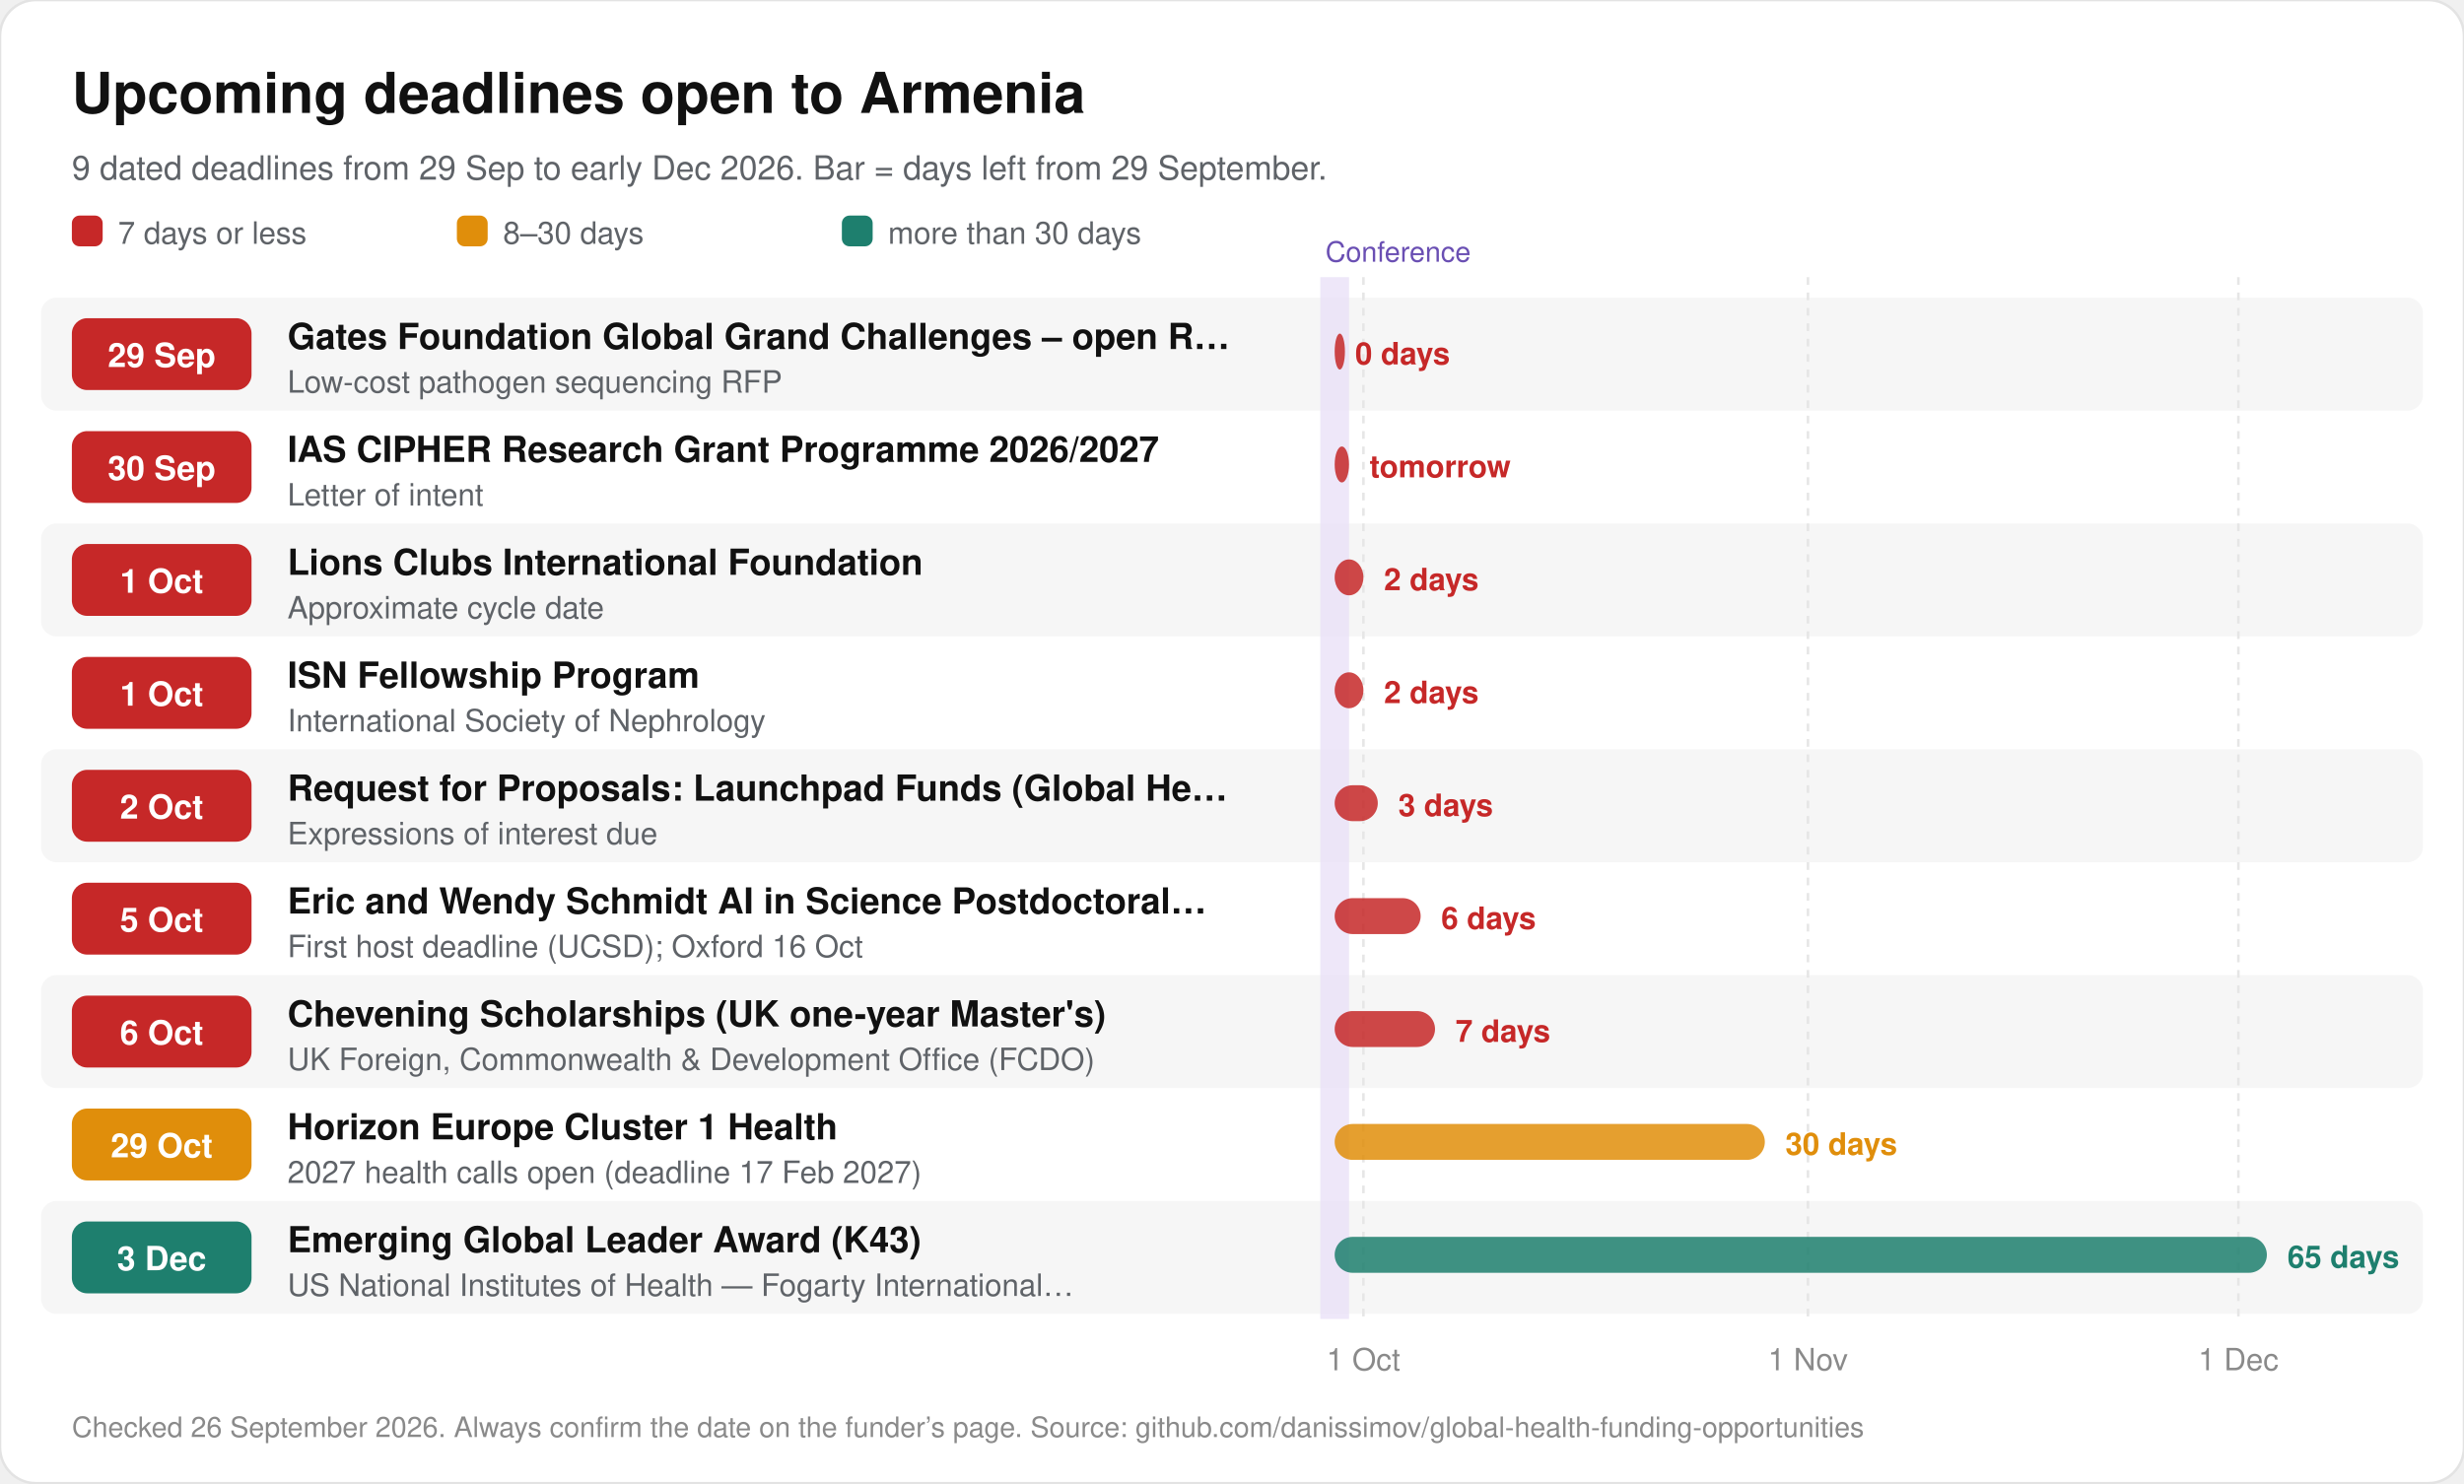
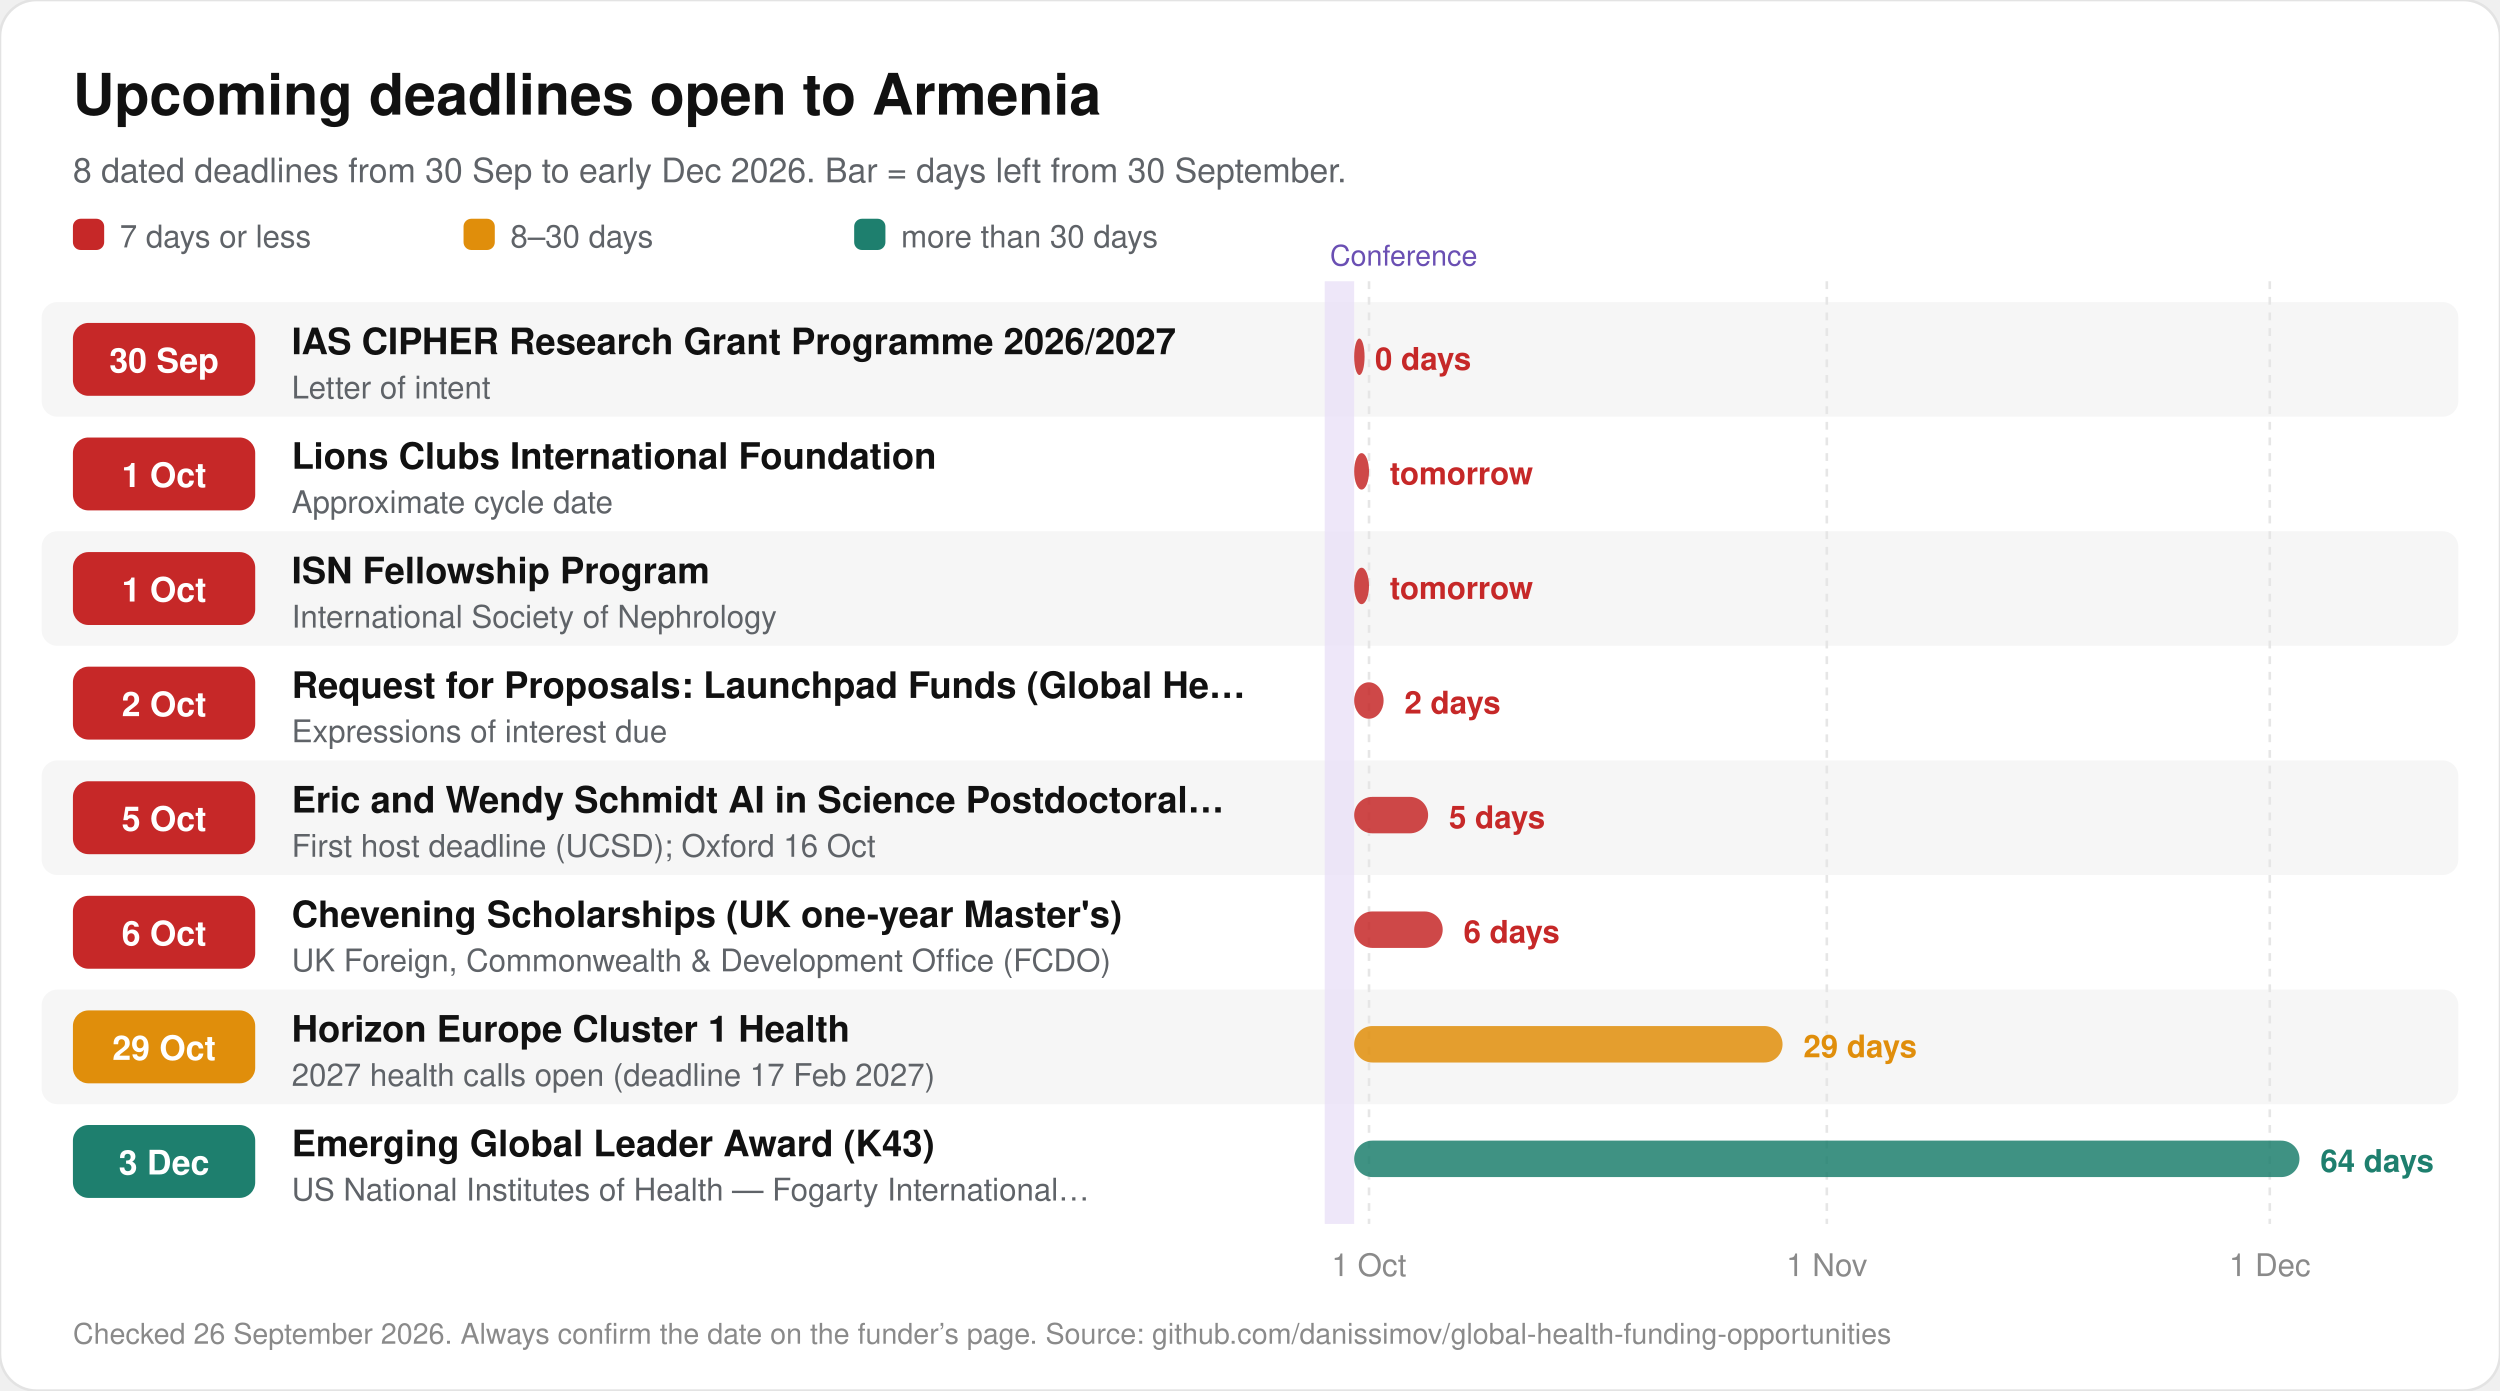
- <svg xmlns="http://www.w3.org/2000/svg" width="960" height="578" viewBox="0 0 960 578" font-family="Helvetica, Arial, sans-serif">
-   <rect x="0" y="0" width="960" height="578" rx="14" fill="#FFFFFF" stroke="#E3E3E3" />
+ <svg xmlns="http://www.w3.org/2000/svg" width="960" height="534" viewBox="0 0 960 534" font-family="Helvetica, Arial, sans-serif">
+   <rect x="0" y="0" width="960" height="534" rx="14" fill="#FFFFFF" stroke="#E3E3E3" />
  <text x="28" y="44" font-size="22" font-weight="700" fill="#111111">Upcoming deadlines open to Armenia</text>
-   <text x="28" y="70" font-size="13" fill="#5F6368">9 dated deadlines from 29 Sep to early Dec 2026. Bar = days left from 29 September.</text>
+   <text x="28" y="70" font-size="13" fill="#5F6368">8 dated deadlines from 30 Sep to early Dec 2026. Bar = days left from 30 September.</text>
  <rect x="28" y="84" width="12" height="12" rx="3" fill="#C62828" />
  <text x="46" y="95" font-size="12" fill="#5F6368">7 days or less</text>
  <rect x="178" y="84" width="12" height="12" rx="3" fill="#E08E0B" />
  <text x="196" y="95" font-size="12" fill="#5F6368">8–30 days</text>
  <rect x="328" y="84" width="12" height="12" rx="3" fill="#1E7F6E" />
  <text x="346" y="95" font-size="12" fill="#5F6368">more than 30 days</text>
  <rect x="16" y="116" width="928" height="44" rx="6" fill="#F6F6F6" />
  <rect x="16" y="204" width="928" height="44" rx="6" fill="#F6F6F6" />
  <rect x="16" y="292" width="928" height="44" rx="6" fill="#F6F6F6" />
  <rect x="16" y="380" width="928" height="44" rx="6" fill="#F6F6F6" />
-   <rect x="16" y="468" width="928" height="44" rx="6" fill="#F6F6F6" />
-   <rect x="514.4" y="108" width="11.2" height="406" fill="#E9E1F7" fill-opacity="0.8" />
-   <text x="516.4" y="102" font-size="11" fill="#6A4FB3">Conference</text>
-   <line x1="531.2" y1="108" x2="531.2" y2="514" stroke="#E6E6E6" stroke-dasharray="3 3" />
-   <text x="531.2" y="534" font-size="12" fill="#8A8A8A" text-anchor="middle">1 Oct</text>
-   <line x1="704.4" y1="108" x2="704.4" y2="514" stroke="#E6E6E6" stroke-dasharray="3 3" />
-   <text x="704.4" y="534" font-size="12" fill="#8A8A8A" text-anchor="middle">1 Nov</text>
-   <line x1="872.1" y1="108" x2="872.1" y2="514" stroke="#E6E6E6" stroke-dasharray="3 3" />
-   <text x="872.1" y="534" font-size="12" fill="#8A8A8A" text-anchor="middle">1 Dec</text>
+   <rect x="508.7" y="108" width="11.3" height="362" fill="#E9E1F7" fill-opacity="0.8" />
+   <text x="510.7" y="102" font-size="11" fill="#6A4FB3">Conference</text>
+   <line x1="525.7" y1="108" x2="525.7" y2="470" stroke="#E6E6E6" stroke-dasharray="3 3" />
+   <text x="525.7" y="490" font-size="12" fill="#8A8A8A" text-anchor="middle">1 Oct</text>
+   <line x1="701.5" y1="108" x2="701.5" y2="470" stroke="#E6E6E6" stroke-dasharray="3 3" />
+   <text x="701.5" y="490" font-size="12" fill="#8A8A8A" text-anchor="middle">1 Nov</text>
+   <line x1="871.6" y1="108" x2="871.6" y2="470" stroke="#E6E6E6" stroke-dasharray="3 3" />
+   <text x="871.6" y="490" font-size="12" fill="#8A8A8A" text-anchor="middle">1 Dec</text>
  <rect x="28" y="124" width="70" height="28" rx="6" fill="#C62828" />
-   <text x="63" y="143" font-size="13" font-weight="700" fill="#FFFFFF" text-anchor="middle">29 Sep</text>
-   <a href="https://gcgh.grandchallenges.org/grant-opportunities" target="_blank">
-     <text x="112" y="136" font-size="14" font-weight="700" fill="#111111">Gates Foundation Global Grand Challenges – open R…</text>
+   <text x="63" y="143" font-size="13" font-weight="700" fill="#FFFFFF" text-anchor="middle">30 Sep</text>
+   <a href="https://www.iasociety.org/grants/cipher-grant-programme-2026-2027" target="_blank">
+     <text x="112" y="136" font-size="14" font-weight="700" fill="#111111">IAS CIPHER Research Grant Programme 2026/2027</text>
  </a>
-   <text x="112" y="153" font-size="12" fill="#5F6368">Low-cost pathogen sequencing RFP</text>
+   <text x="112" y="153" font-size="12" fill="#5F6368">Letter of intent</text>
  <rect x="520" y="130" width="4.0" height="14" rx="7" fill="#C62828" fill-opacity="0.85" />
  <text x="528.0" y="142" font-size="12" font-weight="700" fill="#C62828">0 days</text>
  <rect x="28" y="168" width="70" height="28" rx="6" fill="#C62828" />
-   <text x="63" y="187" font-size="13" font-weight="700" fill="#FFFFFF" text-anchor="middle">30 Sep</text>
-   <a href="https://www.iasociety.org/grants/cipher-grant-programme-2026-2027" target="_blank">
-     <text x="112" y="180" font-size="14" font-weight="700" fill="#111111">IAS CIPHER Research Grant Programme 2026/2027</text>
+   <text x="63" y="187" font-size="13" font-weight="700" fill="#FFFFFF" text-anchor="middle">1 Oct</text>
+   <a href="https://www.lionsclubs.org/en/lcif-grants-toolkit" target="_blank">
+     <text x="112" y="180" font-size="14" font-weight="700" fill="#111111">Lions Clubs International Foundation</text>
  </a>
-   <text x="112" y="197" font-size="12" fill="#5F6368">Letter of intent</text>
-   <rect x="520" y="174" width="5.6" height="14" rx="7" fill="#C62828" fill-opacity="0.85" />
-   <text x="533.6" y="186" font-size="12" font-weight="700" fill="#C62828">tomorrow</text>
+   <text x="112" y="197" font-size="12" fill="#5F6368">Approximate cycle date</text>
+   <rect x="520" y="174" width="5.7" height="14" rx="7" fill="#C62828" fill-opacity="0.85" />
+   <text x="533.7" y="186" font-size="12" font-weight="700" fill="#C62828">tomorrow</text>
  <rect x="28" y="212" width="70" height="28" rx="6" fill="#C62828" />
  <text x="63" y="231" font-size="13" font-weight="700" fill="#FFFFFF" text-anchor="middle">1 Oct</text>
-   <a href="https://www.lionsclubs.org/en/lcif-grants-toolkit" target="_blank">
-     <text x="112" y="224" font-size="14" font-weight="700" fill="#111111">Lions Clubs International Foundation</text>
+   <a href="https://fellowship.theisn.org/" target="_blank">
+     <text x="112" y="224" font-size="14" font-weight="700" fill="#111111">ISN Fellowship Program</text>
  </a>
-   <text x="112" y="241" font-size="12" fill="#5F6368">Approximate cycle date</text>
-   <rect x="520" y="218" width="11.2" height="14" rx="7" fill="#C62828" fill-opacity="0.85" />
-   <text x="539.2" y="230" font-size="12" font-weight="700" fill="#C62828">2 days</text>
+   <text x="112" y="241" font-size="12" fill="#5F6368">International Society of Nephrology</text>
+   <rect x="520" y="218" width="5.7" height="14" rx="7" fill="#C62828" fill-opacity="0.85" />
+   <text x="533.7" y="230" font-size="12" font-weight="700" fill="#C62828">tomorrow</text>
  <rect x="28" y="256" width="70" height="28" rx="6" fill="#C62828" />
-   <text x="63" y="275" font-size="13" font-weight="700" fill="#FFFFFF" text-anchor="middle">1 Oct</text>
-   <a href="https://fellowship.theisn.org/" target="_blank">
-     <text x="112" y="268" font-size="14" font-weight="700" fill="#111111">ISN Fellowship Program</text>
+   <text x="63" y="275" font-size="13" font-weight="700" fill="#FFFFFF" text-anchor="middle">2 Oct</text>
+   <a href="https://coefficientgiving.org/funds/global-health-wellbeing-opportunities/request-for-proposals-launchpad-funds/" target="_blank">
+     <text x="112" y="268" font-size="14" font-weight="700" fill="#111111">Request for Proposals: Launchpad Funds (Global He…</text>
  </a>
-   <text x="112" y="285" font-size="12" fill="#5F6368">International Society of Nephrology</text>
-   <rect x="520" y="262" width="11.2" height="14" rx="7" fill="#C62828" fill-opacity="0.85" />
-   <text x="539.2" y="274" font-size="12" font-weight="700" fill="#C62828">2 days</text>
+   <text x="112" y="285" font-size="12" fill="#5F6368">Expressions of interest due</text>
+   <rect x="520" y="262" width="11.3" height="14" rx="7" fill="#C62828" fill-opacity="0.85" />
+   <text x="539.3" y="274" font-size="12" font-weight="700" fill="#C62828">2 days</text>
  <rect x="28" y="300" width="70" height="28" rx="6" fill="#C62828" />
-   <text x="63" y="319" font-size="13" font-weight="700" fill="#FFFFFF" text-anchor="middle">2 Oct</text>
-   <a href="https://coefficientgiving.org/funds/global-health-wellbeing-opportunities/request-for-proposals-launchpad-funds/" target="_blank">
-     <text x="112" y="312" font-size="14" font-weight="700" fill="#111111">Request for Proposals: Launchpad Funds (Global He…</text>
+   <text x="63" y="319" font-size="13" font-weight="700" fill="#FFFFFF" text-anchor="middle">5 Oct</text>
+   <a href="https://schmidtaiinsciencepostdocs.ucsd.edu/" target="_blank">
+     <text x="112" y="312" font-size="14" font-weight="700" fill="#111111">Eric and Wendy Schmidt AI in Science Postdoctoral…</text>
  </a>
-   <text x="112" y="329" font-size="12" fill="#5F6368">Expressions of interest due</text>
-   <rect x="520" y="306" width="16.8" height="14" rx="7" fill="#C62828" fill-opacity="0.85" />
-   <text x="544.8" y="318" font-size="12" font-weight="700" fill="#C62828">3 days</text>
+   <text x="112" y="329" font-size="12" fill="#5F6368">First host deadline (UCSD); Oxford 16 Oct</text>
+   <rect x="520" y="306" width="28.4" height="14" rx="7" fill="#C62828" fill-opacity="0.85" />
+   <text x="556.4" y="318" font-size="12" font-weight="700" fill="#C62828">5 days</text>
  <rect x="28" y="344" width="70" height="28" rx="6" fill="#C62828" />
-   <text x="63" y="363" font-size="13" font-weight="700" fill="#FFFFFF" text-anchor="middle">5 Oct</text>
-   <a href="https://schmidtaiinsciencepostdocs.ucsd.edu/" target="_blank">
-     <text x="112" y="356" font-size="14" font-weight="700" fill="#111111">Eric and Wendy Schmidt AI in Science Postdoctoral…</text>
+   <text x="63" y="363" font-size="13" font-weight="700" fill="#FFFFFF" text-anchor="middle">6 Oct</text>
+   <a href="https://www.chevening.org/scholarships/application-timeline/" target="_blank">
+     <text x="112" y="356" font-size="14" font-weight="700" fill="#111111">Chevening Scholarships (UK one-year Master's)</text>
  </a>
-   <text x="112" y="373" font-size="12" fill="#5F6368">First host deadline (UCSD); Oxford 16 Oct</text>
-   <rect x="520" y="350" width="33.5" height="14" rx="7" fill="#C62828" fill-opacity="0.85" />
-   <text x="561.5" y="362" font-size="12" font-weight="700" fill="#C62828">6 days</text>
-   <rect x="28" y="388" width="70" height="28" rx="6" fill="#C62828" />
-   <text x="63" y="407" font-size="13" font-weight="700" fill="#FFFFFF" text-anchor="middle">6 Oct</text>
-   <a href="https://www.chevening.org/scholarships/application-timeline/" target="_blank">
-     <text x="112" y="400" font-size="14" font-weight="700" fill="#111111">Chevening Scholarships (UK one-year Master's)</text>
+   <text x="112" y="373" font-size="12" fill="#5F6368">UK Foreign, Commonwealth &amp; Development Office (FCDO)</text>
+   <rect x="520" y="350" width="34.0" height="14" rx="7" fill="#C62828" fill-opacity="0.85" />
+   <text x="562.0" y="362" font-size="12" font-weight="700" fill="#C62828">6 days</text>
+   <rect x="28" y="388" width="70" height="28" rx="6" fill="#E08E0B" />
+   <text x="63" y="407" font-size="13" font-weight="700" fill="#FFFFFF" text-anchor="middle">29 Oct</text>
+   <a href="https://horizoneuropencpportal.eu/store/overview-health-calls-2026-and-2027-horizon-europe" target="_blank">
+     <text x="112" y="400" font-size="14" font-weight="700" fill="#111111">Horizon Europe Cluster 1 Health</text>
  </a>
-   <text x="112" y="417" font-size="12" fill="#5F6368">UK Foreign, Commonwealth &amp; Development Office (FCDO)</text>
-   <rect x="520" y="394" width="39.1" height="14" rx="7" fill="#C62828" fill-opacity="0.85" />
-   <text x="567.1" y="406" font-size="12" font-weight="700" fill="#C62828">7 days</text>
-   <rect x="28" y="432" width="70" height="28" rx="6" fill="#E08E0B" />
-   <text x="63" y="451" font-size="13" font-weight="700" fill="#FFFFFF" text-anchor="middle">29 Oct</text>
-   <a href="https://horizoneuropencpportal.eu/store/overview-health-calls-2026-and-2027-horizon-europe" target="_blank">
-     <text x="112" y="444" font-size="14" font-weight="700" fill="#111111">Horizon Europe Cluster 1 Health</text>
+   <text x="112" y="417" font-size="12" fill="#5F6368">2027 health calls open (deadline 17 Feb 2027)</text>
+   <rect x="520" y="394" width="164.5" height="14" rx="7" fill="#E08E0B" fill-opacity="0.85" />
+   <text x="692.5" y="406" font-size="12" font-weight="700" fill="#E08E0B">29 days</text>
+   <rect x="28" y="432" width="70" height="28" rx="6" fill="#1E7F6E" />
+   <text x="63" y="451" font-size="13" font-weight="700" fill="#FFFFFF" text-anchor="middle">3 Dec</text>
+   <a href="https://www.fic.nih.gov/Programs/Pages/emerging-global-leader.aspx" target="_blank">
+     <text x="112" y="444" font-size="14" font-weight="700" fill="#111111">Emerging Global Leader Award (K43)</text>
  </a>
-   <text x="112" y="461" font-size="12" fill="#5F6368">2027 health calls open (deadline 17 Feb 2027)</text>
-   <rect x="520" y="438" width="167.6" height="14" rx="7" fill="#E08E0B" fill-opacity="0.85" />
-   <text x="695.6" y="450" font-size="12" font-weight="700" fill="#E08E0B">30 days</text>
-   <rect x="28" y="476" width="70" height="28" rx="6" fill="#1E7F6E" />
-   <text x="63" y="495" font-size="13" font-weight="700" fill="#FFFFFF" text-anchor="middle">3 Dec</text>
-   <a href="https://www.fic.nih.gov/Programs/Pages/emerging-global-leader.aspx" target="_blank">
-     <text x="112" y="488" font-size="14" font-weight="700" fill="#111111">Emerging Global Leader Award (K43)</text>
-   </a>
-   <text x="112" y="505" font-size="12" fill="#5F6368">US National Institutes of Health — Fogarty International…</text>
-   <rect x="520" y="482" width="363.2" height="14" rx="7" fill="#1E7F6E" fill-opacity="0.85" />
-   <text x="891.2" y="494" font-size="12" font-weight="700" fill="#1E7F6E">65 days</text>
-   <text x="28" y="560" font-size="11" fill="#8A8A8A">Checked 26 September 2026. Always confirm the date on the funder’s page. Source: github.com/danissimov/global-health-funding-opportunities</text>
+   <text x="112" y="461" font-size="12" fill="#5F6368">US National Institutes of Health — Fogarty International…</text>
+   <rect x="520" y="438" width="363.0" height="14" rx="7" fill="#1E7F6E" fill-opacity="0.85" />
+   <text x="891.0" y="450" font-size="12" font-weight="700" fill="#1E7F6E">64 days</text>
+   <text x="28" y="516" font-size="11" fill="#8A8A8A">Checked 26 September 2026. Always confirm the date on the funder’s page. Source: github.com/danissimov/global-health-funding-opportunities</text>
</svg>
